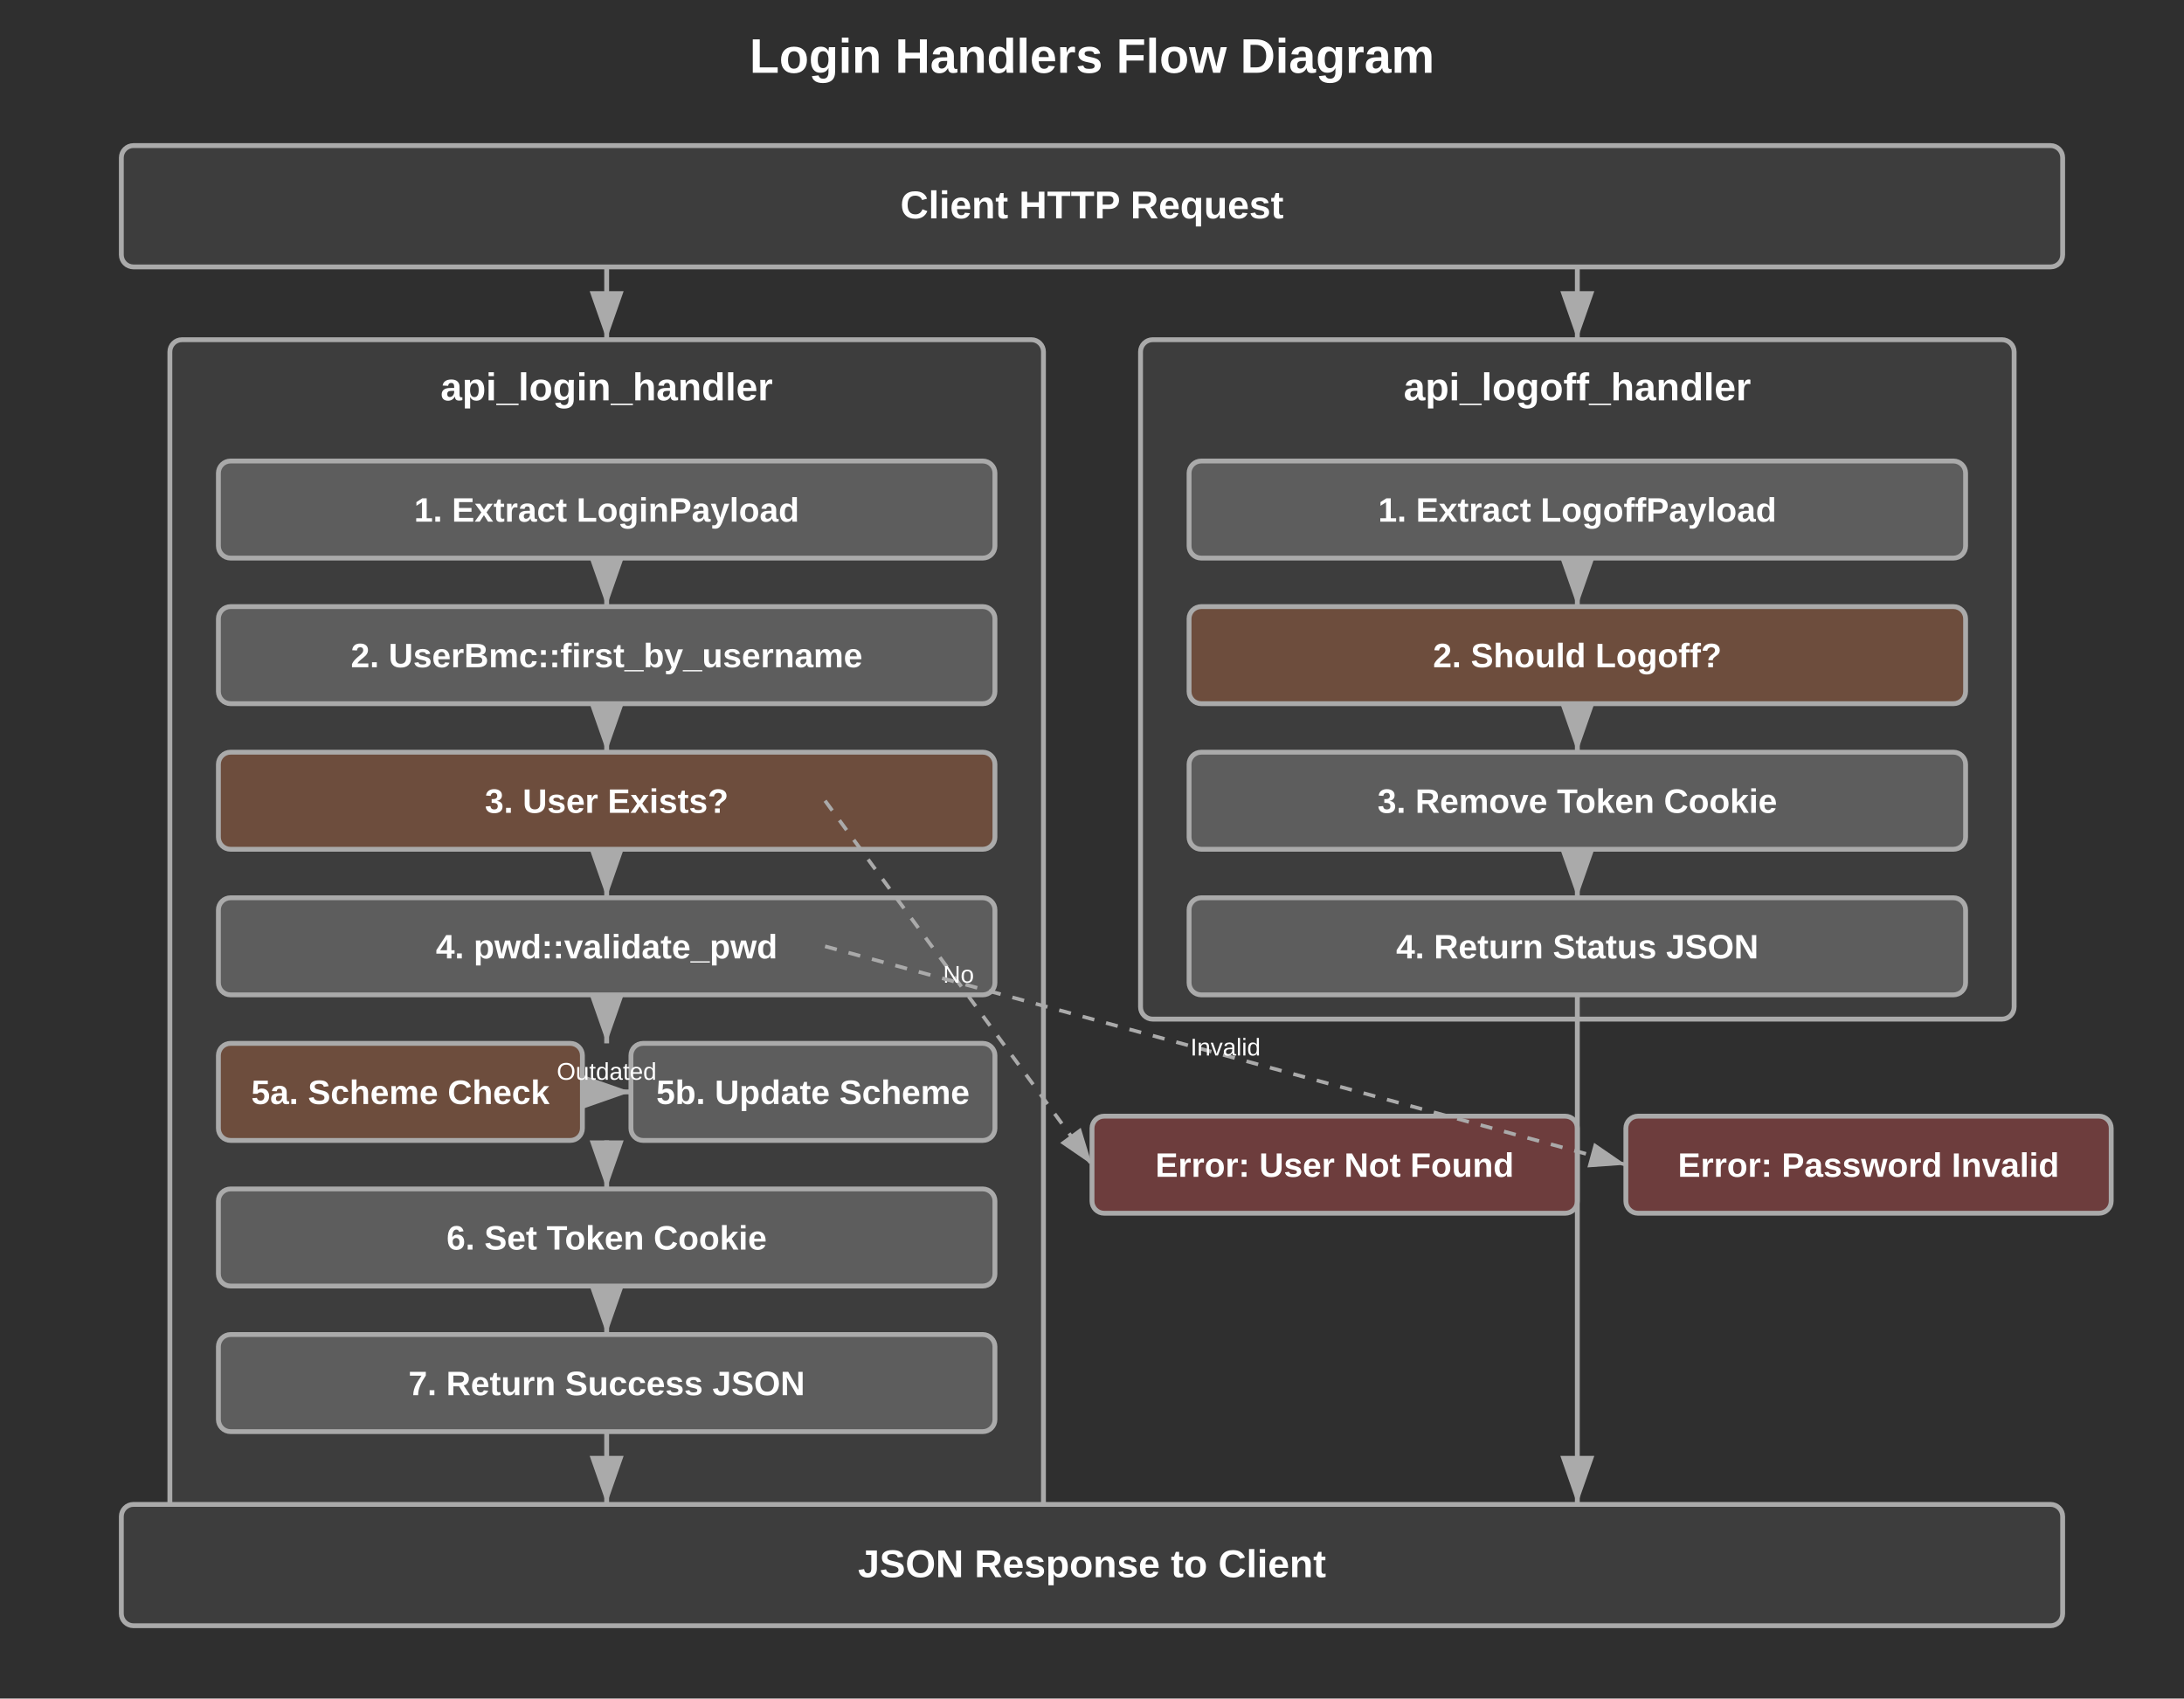
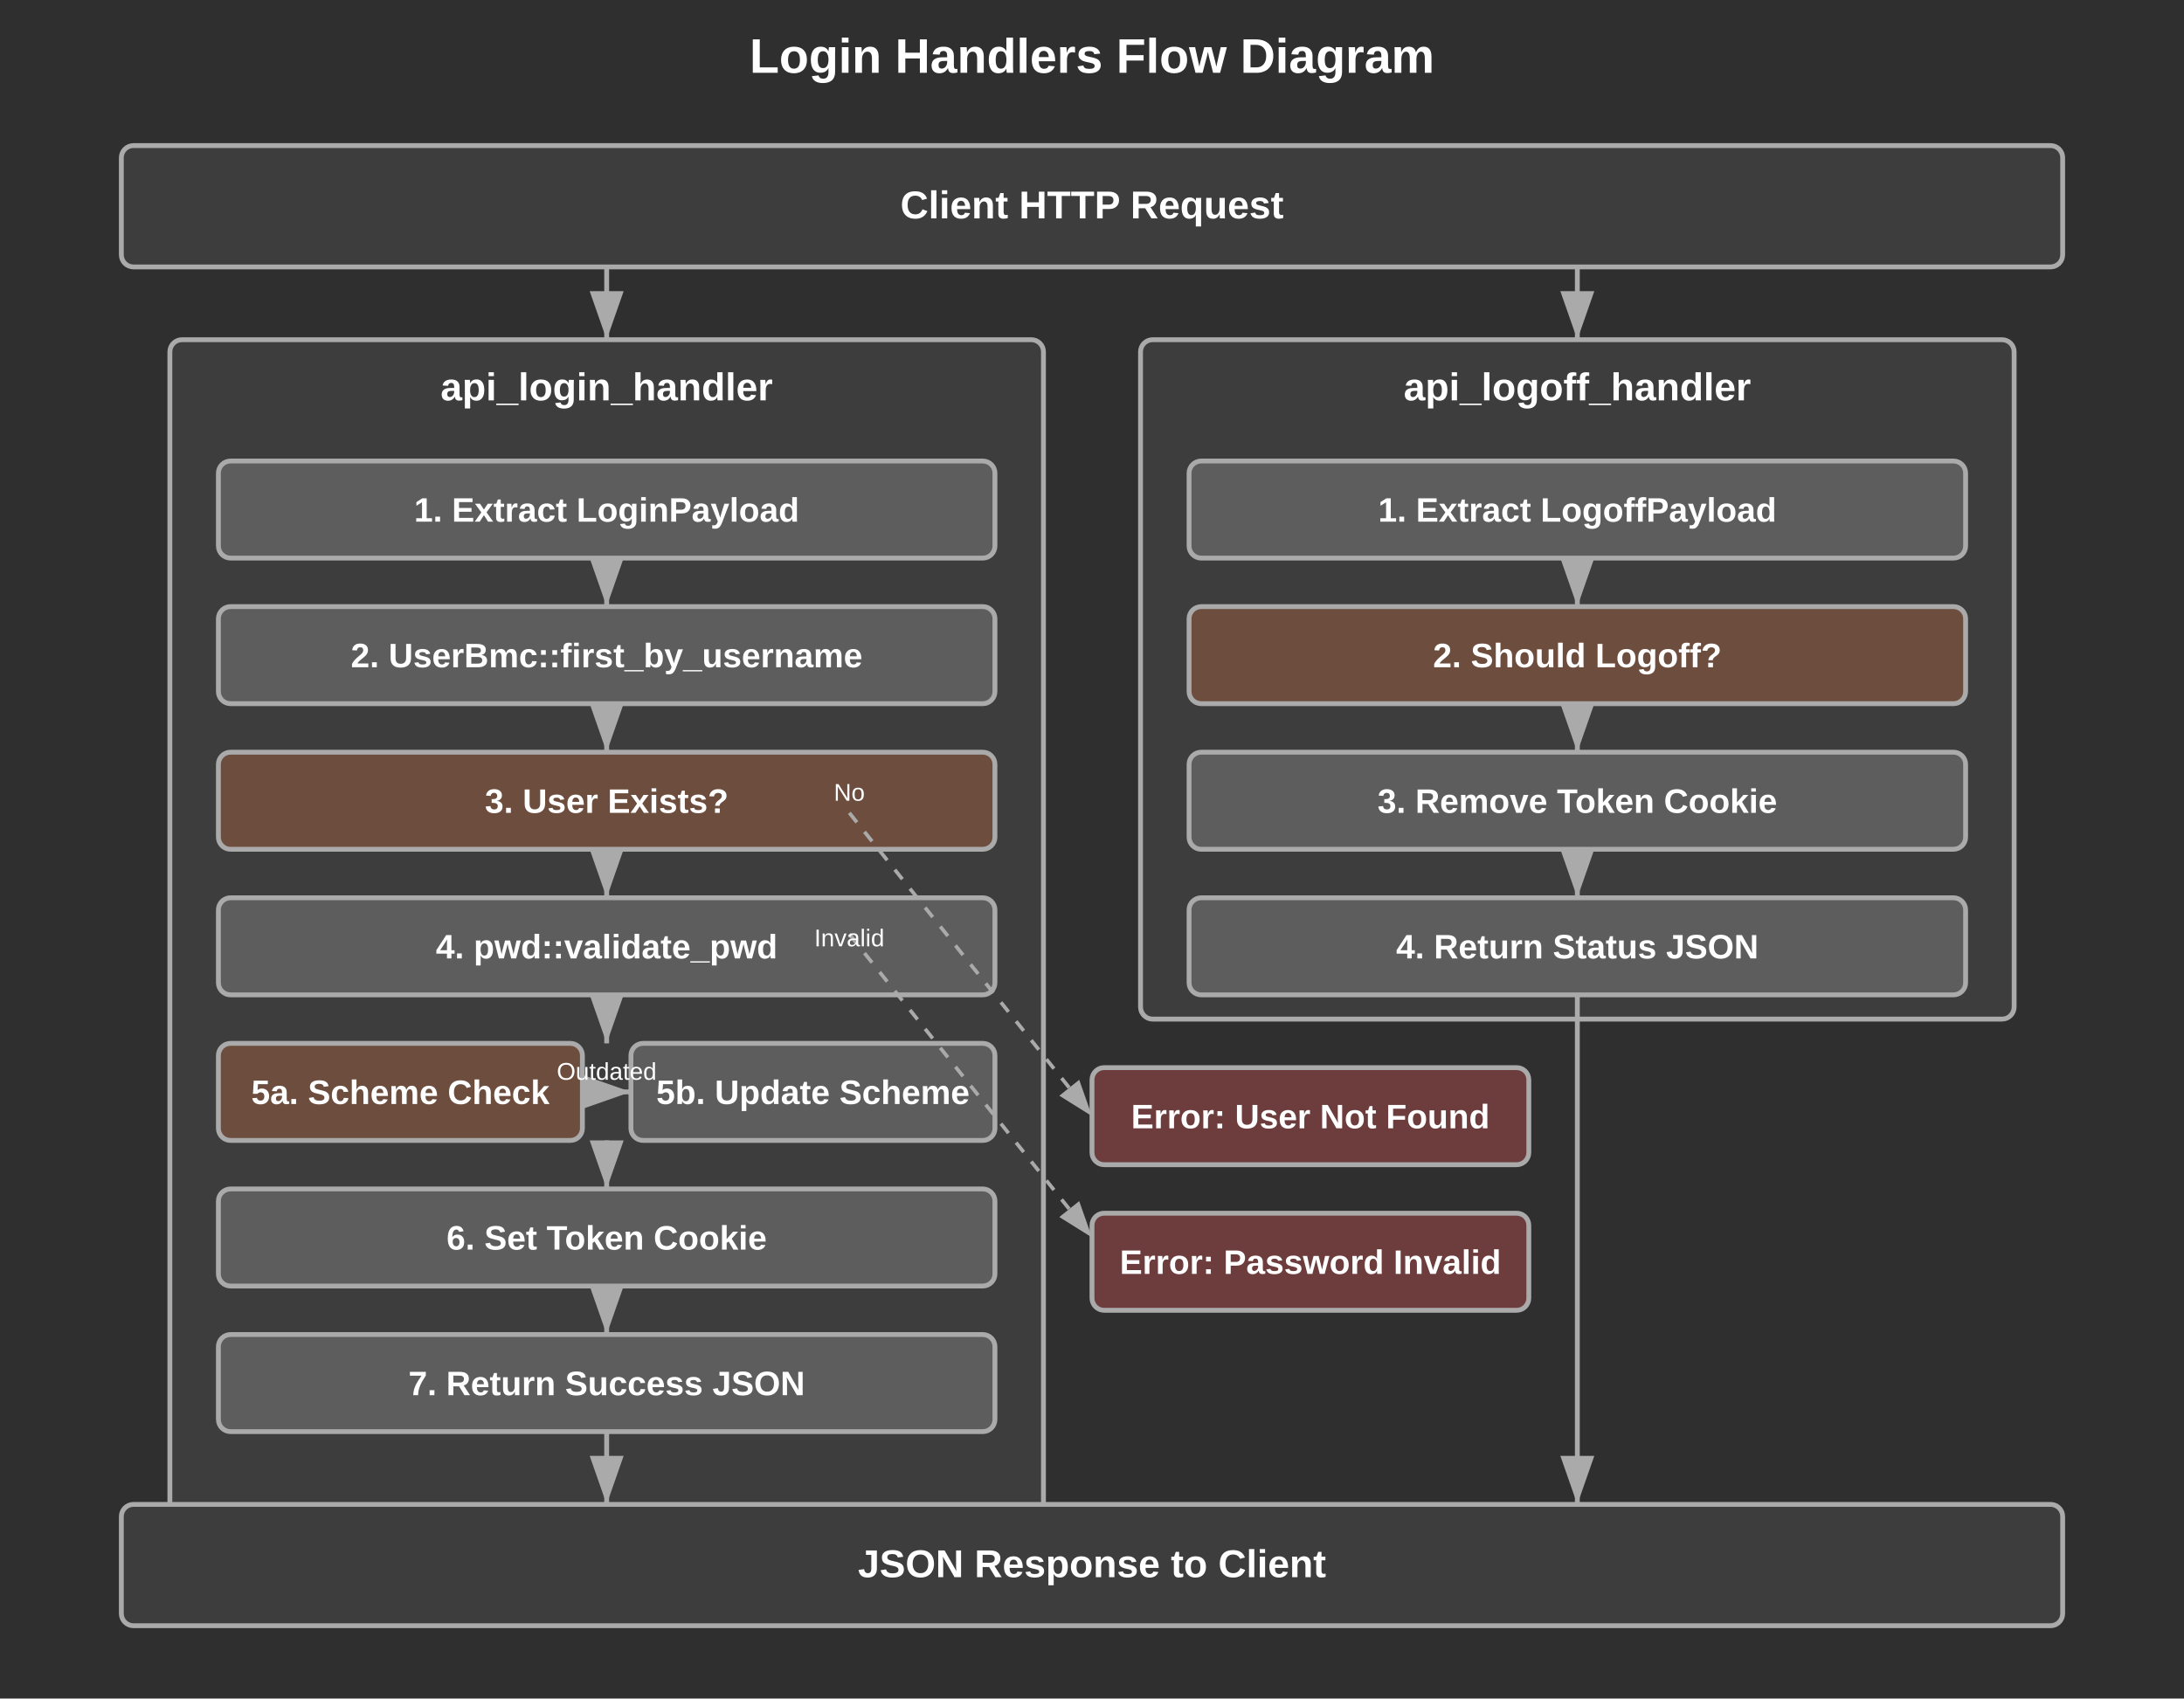
<svg xmlns="http://www.w3.org/2000/svg" width="900" height="700">
  <defs>
    <style>
      .bg { fill: #2f2f2f; }
      .arrow-fill { fill: #AAA; }
      .stroke-primary { stroke: #AAA; stroke-width: 2; fill: none; }
      .stroke-dashed { stroke: #AAA; stroke-width: 1.5; stroke-dasharray: 5,5; fill: none; }
      .line-primary { stroke: #AAA; stroke-width: 2; }
      .text-title { font-family: Arial, sans-serif; font-size: 20px; font-weight: bold; fill: white; text-anchor: middle; }
      .text-section { font-family: Arial, sans-serif; font-size: 16px; font-weight: bold; fill: white; text-anchor: middle; }
      .text-box-title { font-family: Arial, sans-serif; font-size: 14px; font-weight: bold; fill: white; text-anchor: middle; }
      .text-code { font-family: Arial, sans-serif; font-size: 11px; fill: white; text-anchor: middle; }
      .text-small { font-family: Arial, sans-serif; font-size: 10px; fill: white; text-anchor: middle; }
      .rect-layer { fill: #3D3D3D; }
      .rect-sublayer { fill: #4D4D4D; }
      .rect-process { fill: #5D5D5D; }
      .rect-decision { fill: #6D4D3D; }
      .rect-error { fill: #6D3D3D; }
    </style>
    <marker id="arrowhead" markerWidth="10" markerHeight="7" refX="10" refY="3.5" orient="auto">
      <polygon points="0 0, 10 3.5, 0 7" class="arrow-fill" />
    </marker>
  </defs>
  <rect width="900" height="700" class="bg" />
  <text x="450" y="30" class="text-title">Login Handlers Flow Diagram</text>
  <rect x="50" y="60" width="800" height="50" rx="5" class="stroke-primary rect-layer" />
  <text x="450" y="90" class="text-section">Client HTTP Request</text>
  <rect x="70" y="140" width="360" height="500" rx="5" class="stroke-primary rect-layer" />
  <text x="250" y="165" class="text-section">api_login_handler</text>
  <rect x="470" y="140" width="360" height="280" rx="5" class="stroke-primary rect-layer" />
  <text x="650" y="165" class="text-section">api_logoff_handler</text>
  <rect x="90" y="190" width="320" height="40" rx="5" class="stroke-primary rect-process" />
  <text x="250" y="215" class="text-box-title">1. Extract LoginPayload</text>
  <rect x="90" y="250" width="320" height="40" rx="5" class="stroke-primary rect-process" />
  <text x="250" y="275" class="text-box-title">2. UserBmc::first_by_username</text>
  <rect x="90" y="310" width="320" height="40" rx="5" class="stroke-primary rect-decision" />
  <text x="250" y="335" class="text-box-title">3. User Exists?</text>
  <rect x="90" y="370" width="320" height="40" rx="5" class="stroke-primary rect-process" />
  <text x="250" y="395" class="text-box-title">4. pwd::validate_pwd</text>
  <rect x="90" y="430" width="150" height="40" rx="5" class="stroke-primary rect-decision" />
  <text x="165" y="455" class="text-box-title">5a. Scheme Check</text>
  <rect x="260" y="430" width="150" height="40" rx="5" class="stroke-primary rect-process" />
  <text x="335" y="455" class="text-box-title">5b. Update Scheme</text>
  <rect x="90" y="490" width="320" height="40" rx="5" class="stroke-primary rect-process" />
  <text x="250" y="515" class="text-box-title">6. Set Token Cookie</text>
  <rect x="90" y="550" width="320" height="40" rx="5" class="stroke-primary rect-process" />
  <text x="250" y="575" class="text-box-title">7. Return Success JSON</text>
  <rect x="490" y="190" width="320" height="40" rx="5" class="stroke-primary rect-process" />
  <text x="650" y="215" class="text-box-title">1. Extract LogoffPayload</text>
  <rect x="490" y="250" width="320" height="40" rx="5" class="stroke-primary rect-decision" />
  <text x="650" y="275" class="text-box-title">2. Should Logoff?</text>
  <rect x="490" y="310" width="320" height="40" rx="5" class="stroke-primary rect-process" />
  <text x="650" y="335" class="text-box-title">3. Remove Token Cookie</text>
  <rect x="490" y="370" width="320" height="40" rx="5" class="stroke-primary rect-process" />
  <text x="650" y="395" class="text-box-title">4. Return Status JSON</text>
-   <rect x="450" y="460" width="200" height="40" rx="5" class="stroke-primary rect-error" />
-   <text x="550" y="485" class="text-box-title">Error: User Not Found</text>
-   <rect x="670" y="460" width="200" height="40" rx="5" class="stroke-primary rect-error" />
-   <text x="770" y="485" class="text-box-title">Error: Password Invalid</text>
+   <rect x="450" y="440" width="180" height="40" rx="5" class="stroke-primary rect-error" />
+   <text x="540" y="465" class="text-box-title">Error: User Not Found</text>
+   <rect x="450" y="500" width="180" height="40" rx="5" class="stroke-primary rect-error" />
+   <text x="540" y="525" class="text-box-title">Error: Password Invalid</text>
  <line x1="250" y1="230" x2="250" y2="250" class="line-primary" marker-end="url(#arrowhead)" />
  <line x1="250" y1="290" x2="250" y2="310" class="line-primary" marker-end="url(#arrowhead)" />
  <line x1="250" y1="350" x2="250" y2="370" class="line-primary" marker-end="url(#arrowhead)" />
  <line x1="250" y1="410" x2="250" y2="430" class="line-primary" marker-end="url(#arrowhead)" />
  <line x1="250" y1="470" x2="250" y2="490" class="line-primary" marker-end="url(#arrowhead)" />
  <line x1="250" y1="530" x2="250" y2="550" class="line-primary" marker-end="url(#arrowhead)" />
  <line x1="650" y1="230" x2="650" y2="250" class="line-primary" marker-end="url(#arrowhead)" />
  <line x1="650" y1="290" x2="650" y2="310" class="line-primary" marker-end="url(#arrowhead)" />
  <line x1="650" y1="350" x2="650" y2="370" class="line-primary" marker-end="url(#arrowhead)" />
-   <line x1="340" y1="330" x2="450" y2="480" class="stroke-dashed" marker-end="url(#arrowhead)" />
-   <text x="395" y="405" class="text-small">No</text>
-   <line x1="340" y1="390" x2="670" y2="480" class="stroke-dashed" marker-end="url(#arrowhead)" />
-   <text x="505" y="435" class="text-small">Invalid</text>
+   <line x1="350" y1="335" x2="450" y2="460" class="stroke-dashed" marker-end="url(#arrowhead)" />
+   <text x="350" y="330" class="text-small">No</text>
+   <line x1="350" y1="385" x2="450" y2="510" class="stroke-dashed" marker-end="url(#arrowhead)" />
+   <text x="350" y="390" class="text-small">Invalid</text>
  <line x1="240" y1="450" x2="260" y2="450" class="line-primary" marker-end="url(#arrowhead)" />
  <text x="250" y="445" class="text-small">Outdated</text>
  <line x1="250" y1="110" x2="250" y2="140" class="line-primary" marker-end="url(#arrowhead)" />
  <line x1="650" y1="110" x2="650" y2="140" class="line-primary" marker-end="url(#arrowhead)" />
  <line x1="250" y1="590" x2="250" y2="620" class="line-primary" marker-end="url(#arrowhead)" />
  <line x1="650" y1="410" x2="650" y2="620" class="line-primary" marker-end="url(#arrowhead)" />
  <rect x="50" y="620" width="800" height="50" rx="5" class="stroke-primary rect-layer" />
  <text x="450" y="650" class="text-section">JSON Response to Client</text>
</svg>
